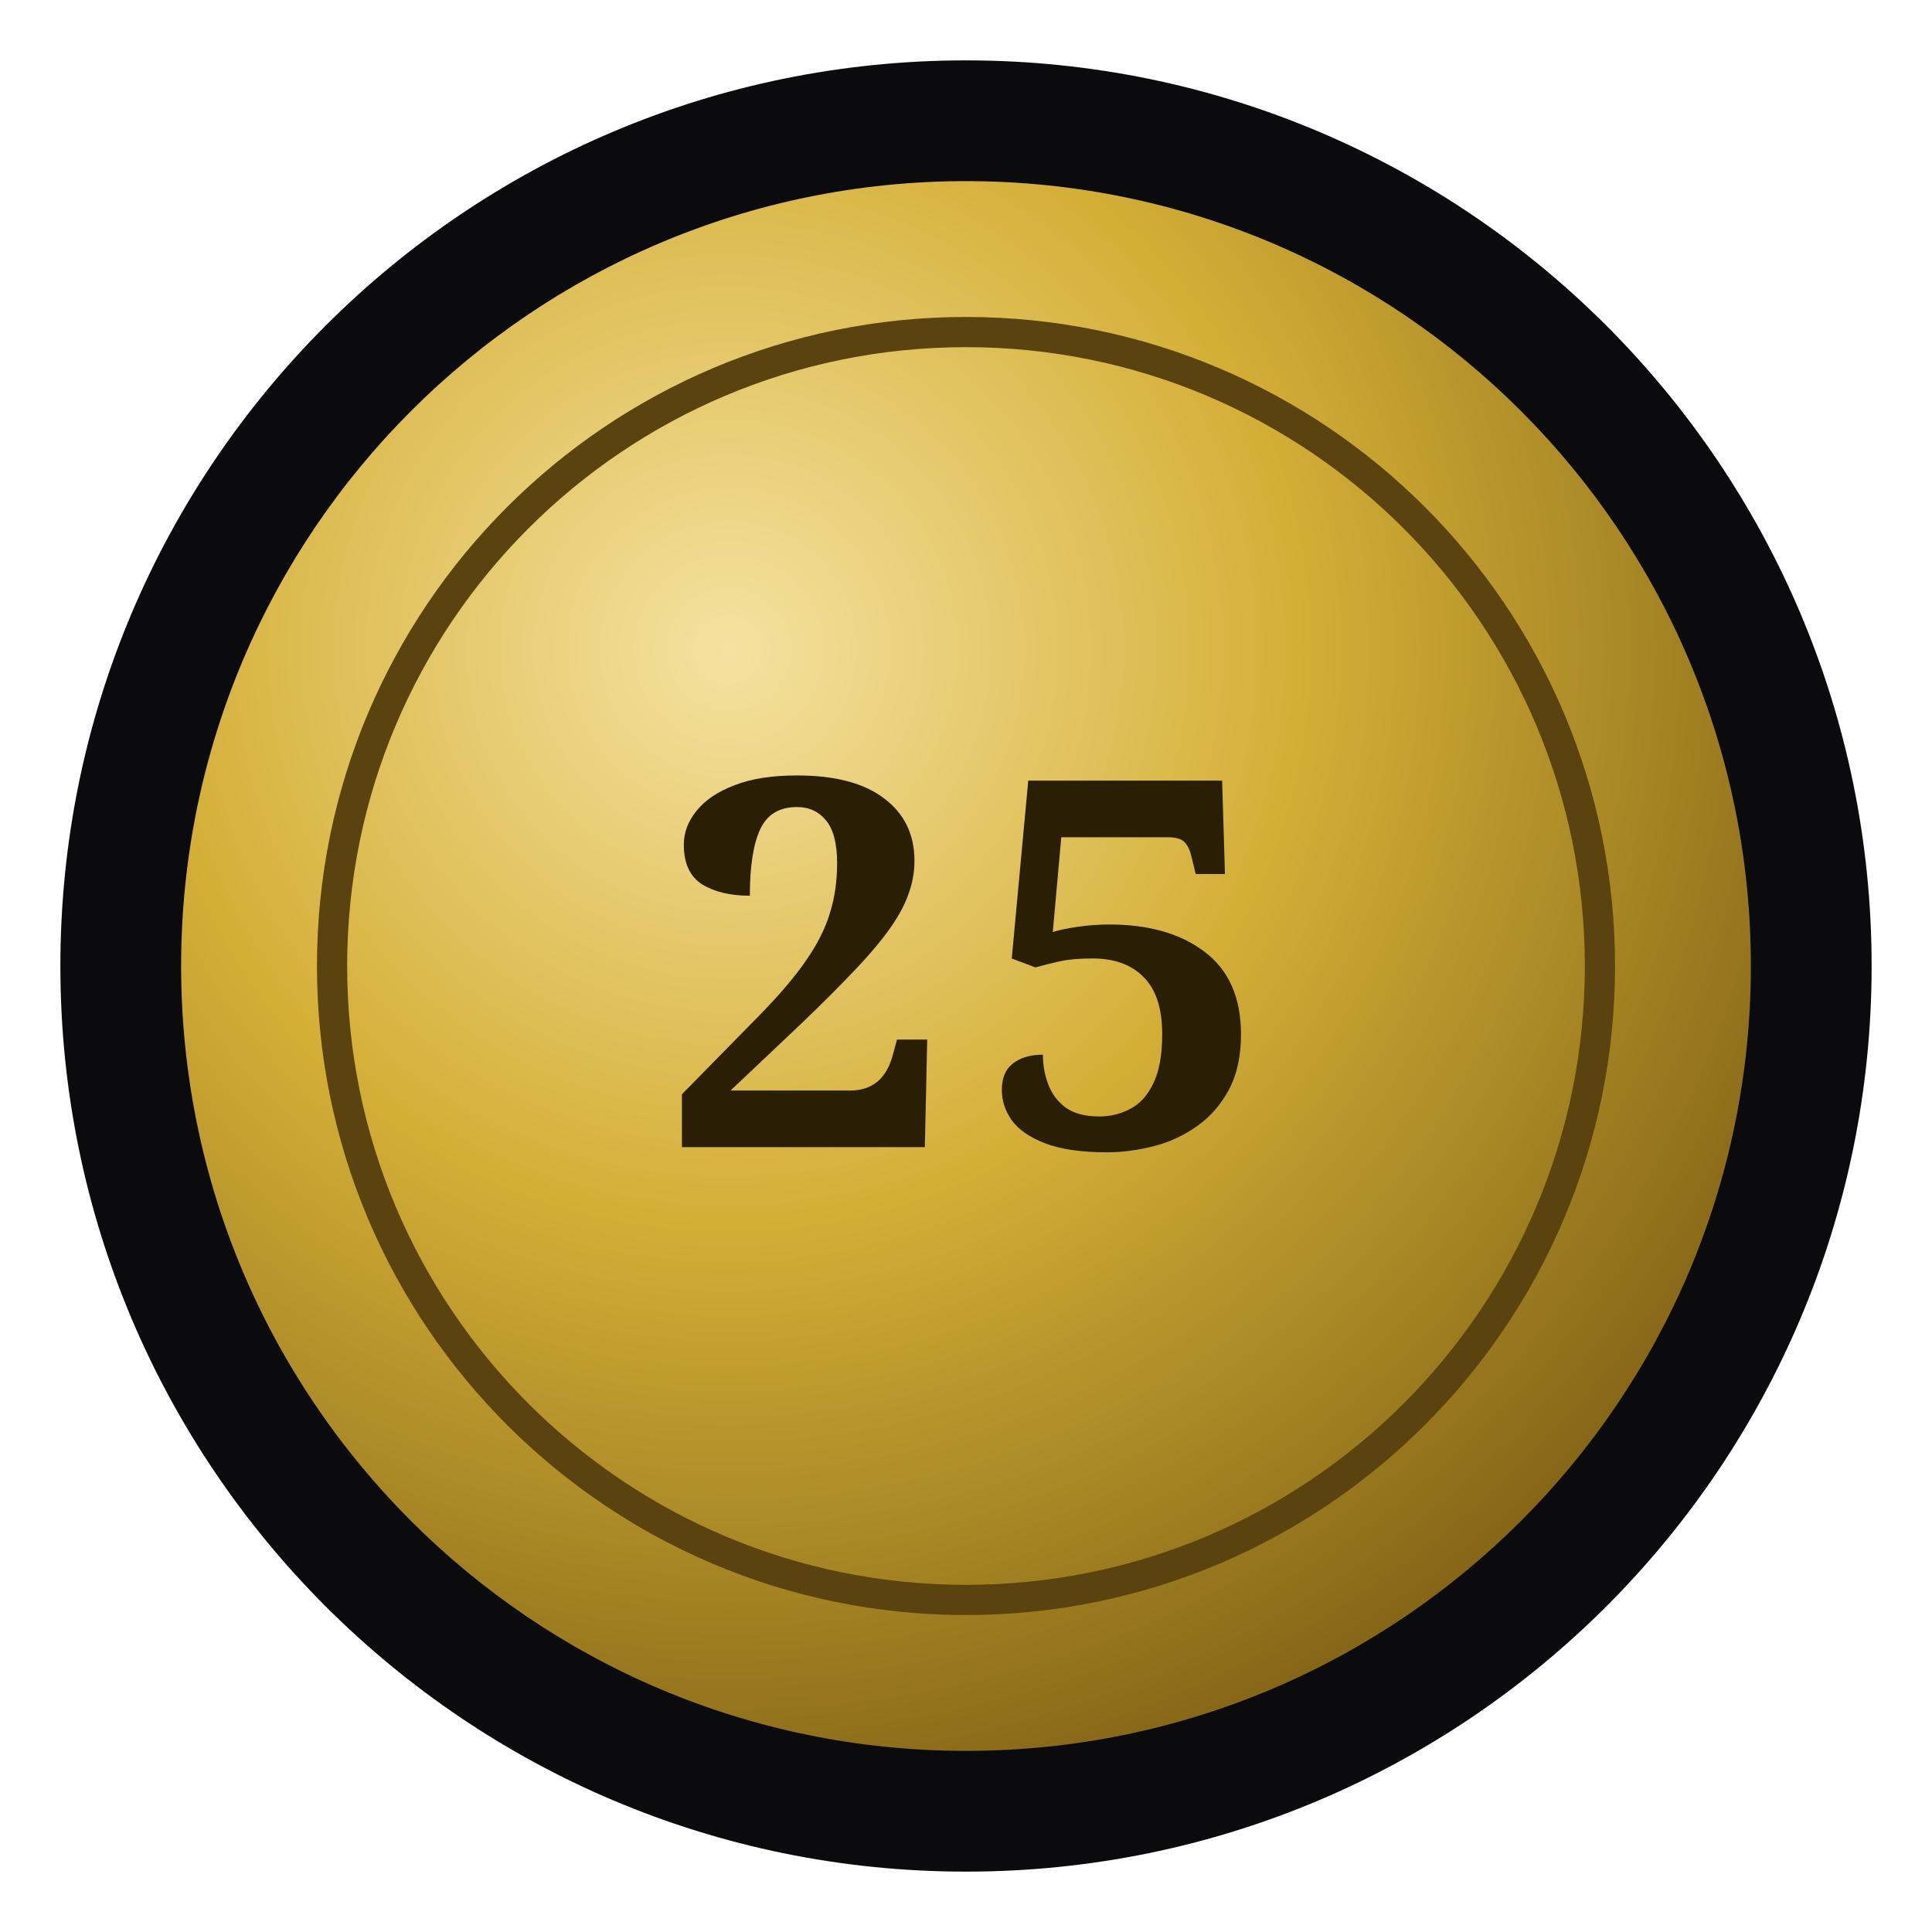
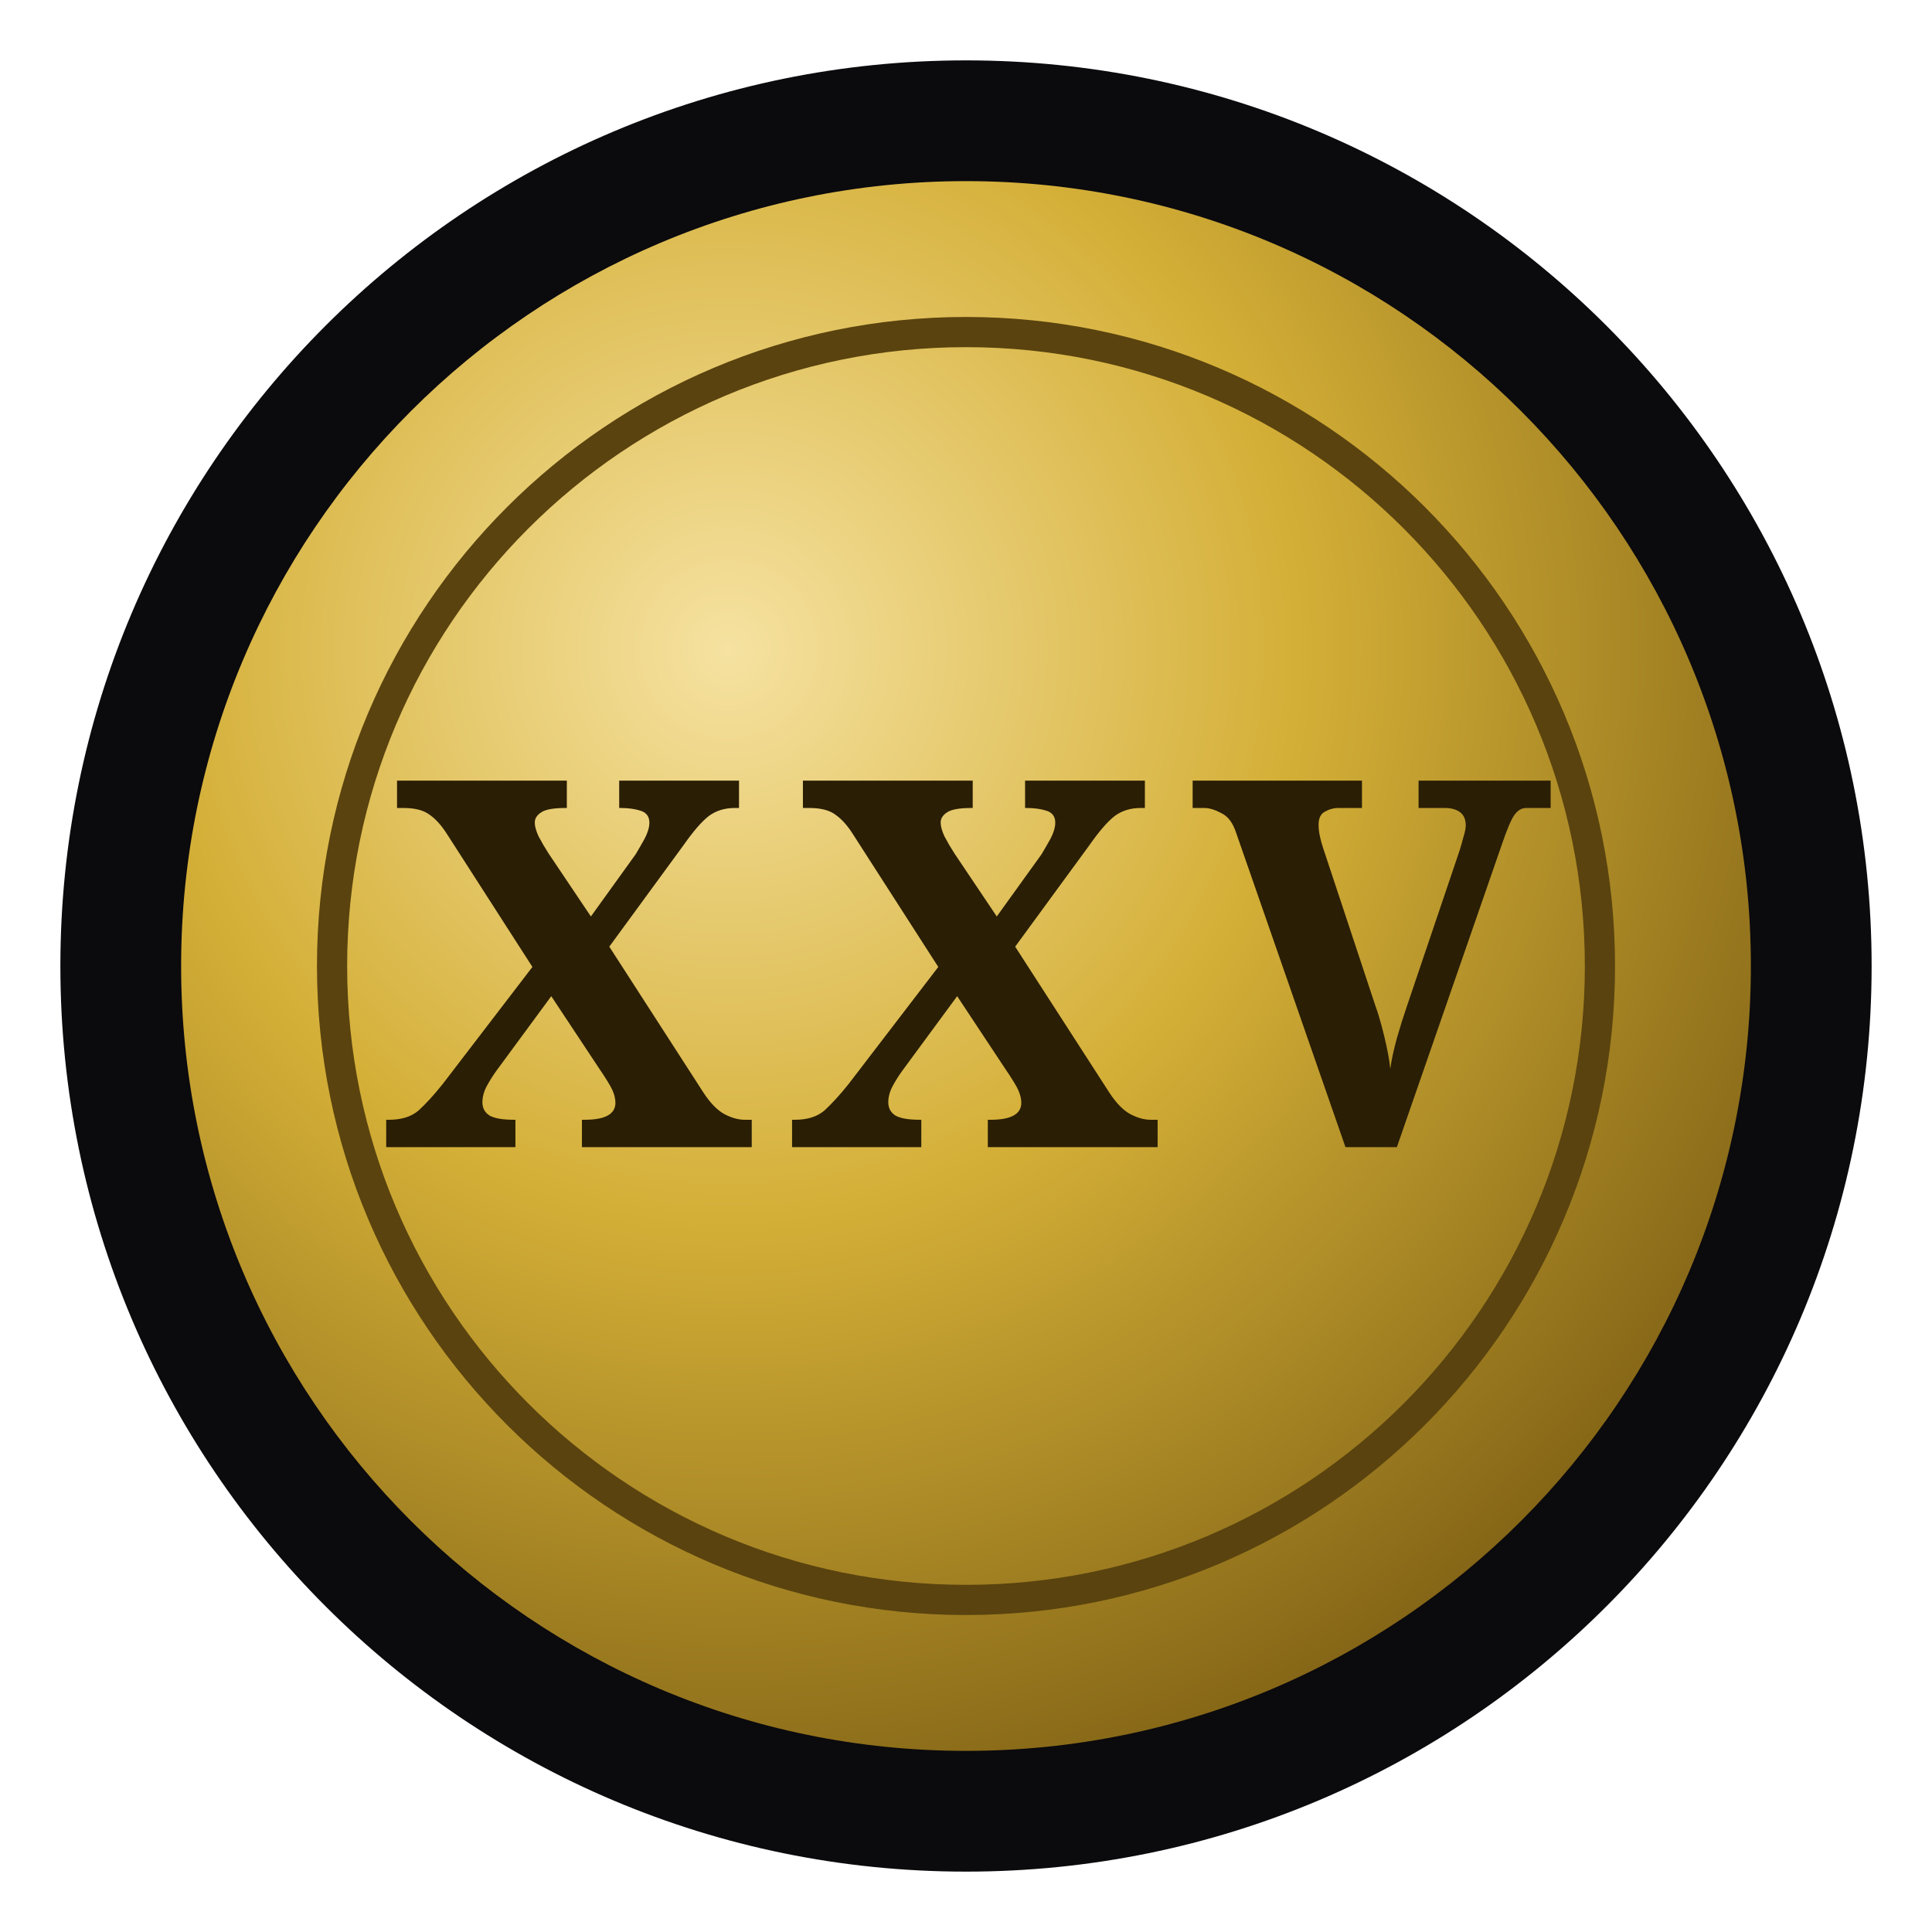
<svg xmlns="http://www.w3.org/2000/svg" viewBox="0 0 64 64">
  <defs>
    <radialGradient id="g" cx="35%" cy="30%" r="80%">
      <stop offset="0" stop-color="#F6E2A1" />
      <stop offset=".45" stop-color="#D4AF37" />
      <stop offset="1" stop-color="#7A5C12" />
    </radialGradient>
  </defs>
  <circle cx="32" cy="32" r="30" fill="#0B0A0D" />
  <circle cx="32" cy="32" r="26" fill="url(#g)" />
  <circle cx="32" cy="32" r="21" fill="none" stroke="#5A430E" stroke-width="1" />
-   <text x="32" y="38" text-anchor="middle" font-family="Cinzel, Georgia, serif" font-weight="600" font-size="17" fill="#2A1E05" letter-spacing="1">25</text>
+   <text x="32" y="38" text-anchor="middle" font-family="Cinzel, Georgia, serif" font-weight="600" font-size="17" fill="#2A1E05" letter-spacing="1">XXV</text>
</svg>
